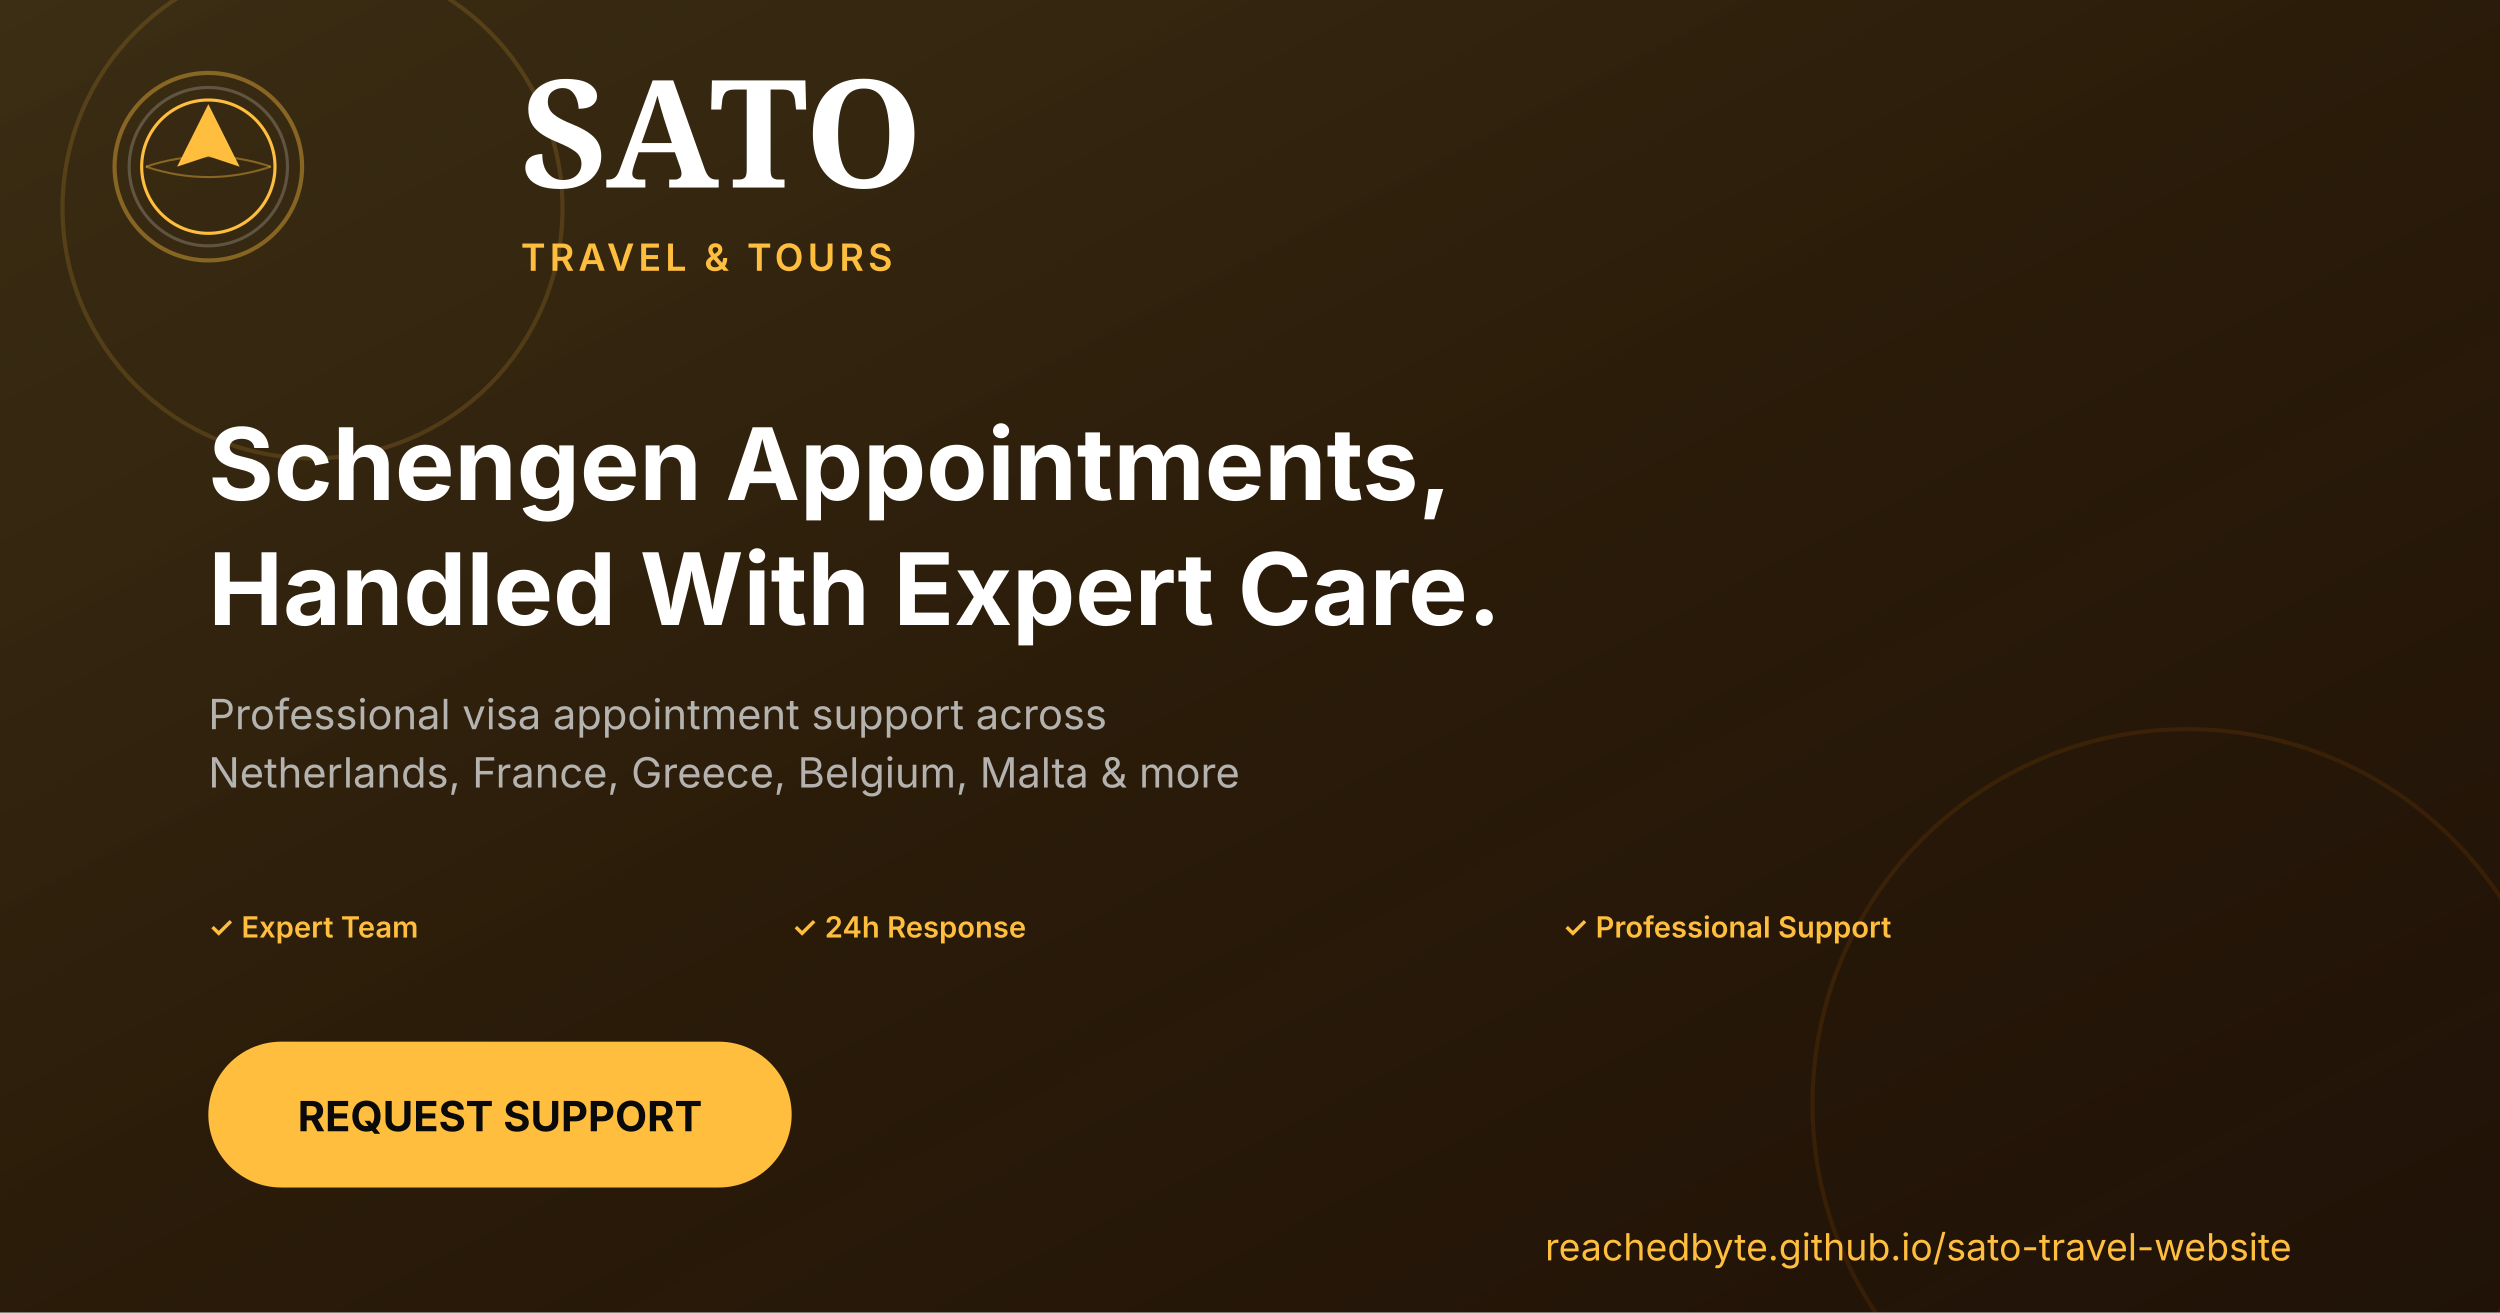
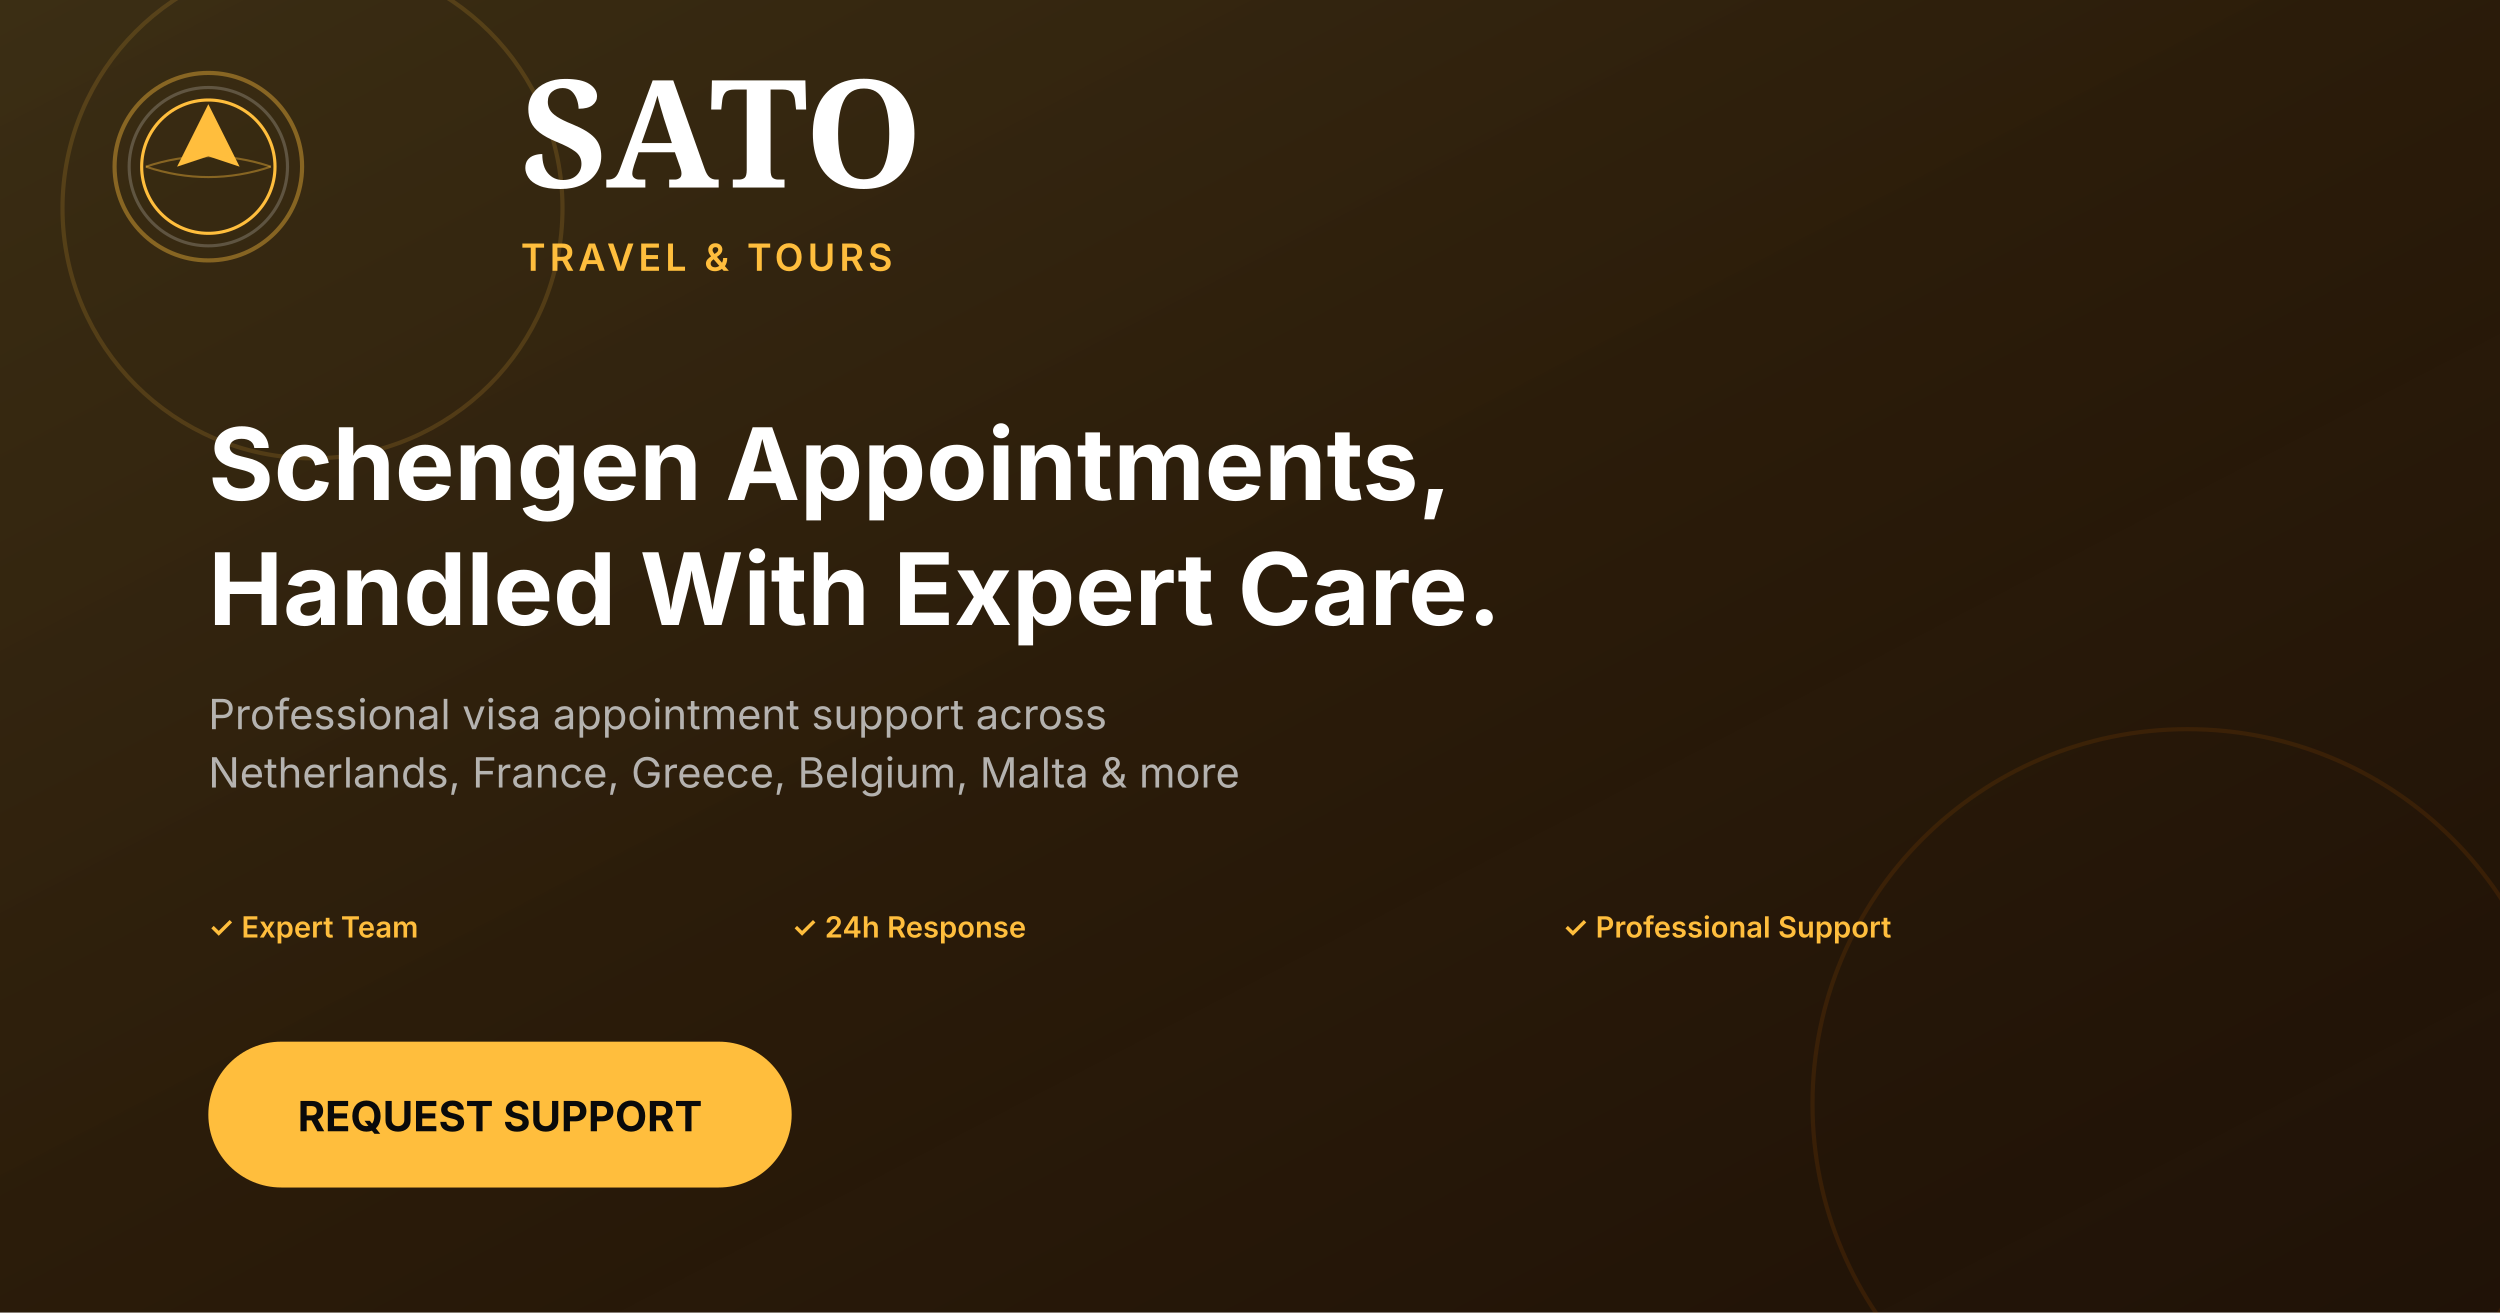
<svg xmlns="http://www.w3.org/2000/svg" width="1200" height="630" viewBox="0 0 1200 630">
  <defs>
    <linearGradient id="bgGradient" x1="0%" y1="0%" x2="100%" y2="100%">
      <stop offset="0%" style="stop-color:#0a0a0a;stop-opacity:1" />
      <stop offset="50%" style="stop-color:#050506;stop-opacity:1" />
      <stop offset="100%" style="stop-color:#070708;stop-opacity:1" />
    </linearGradient>
    <linearGradient id="accentGradient" x1="0%" y1="0%" x2="100%" y2="100%">
      <stop offset="0%" style="stop-color:#ffbe3d;stop-opacity:0.2" />
      <stop offset="100%" style="stop-color:#ff7a00;stop-opacity:0.1" />
    </linearGradient>
  </defs>
  <rect width="1200" height="630" fill="url(#bgGradient)" />
  <rect width="1200" height="630" fill="url(#accentGradient)" />
  <circle cx="150" cy="100" r="120" fill="none" stroke="#ffbe3d" stroke-width="2" opacity="0.15" />
  <circle cx="1050" cy="530" r="180" fill="none" stroke="#ff7a00" stroke-width="2" opacity="0.1" />
  <circle cx="100" cy="80" r="45" fill="none" stroke="#ffbe3d" stroke-width="2" opacity="0.4" />
  <circle cx="100" cy="80" r="38" fill="none" stroke="#ffffff" stroke-width="1.5" opacity="0.2" />
  <circle cx="100" cy="80" r="32" fill="none" stroke="#ffbe3d" stroke-width="1.5" />
  <path d="M 100 50 L 115 80 L 100 75 L 85 80 Z" fill="#ffbe3d" />
  <path d="M 70 80 Q 100 70 130 80" fill="none" stroke="#ffbe3d" stroke-width="1" opacity="0.4" />
  <path d="M 70 80 Q 100 90 130 80" fill="none" stroke="#ffbe3d" stroke-width="1" opacity="0.4" />
  <text x="250" y="90" font-family="'Cormorant Garamond', serif" font-size="72" font-weight="700" fill="#ffffff">SATO</text>
  <text x="250" y="130" font-family="'Inter', sans-serif" font-size="18" font-weight="600" fill="#ffbe3d" letter-spacing="2">TRAVEL &amp; TOURS</text>
  <text x="100" y="240" font-family="'Inter', sans-serif" font-size="48" font-weight="700" fill="#ffffff">
    <tspan x="100" dy="0">Schengen Appointments,</tspan>
    <tspan x="100" dy="60">Handled With Expert Care.</tspan>
  </text>
  <text x="100" y="350" font-family="'Inter', sans-serif" font-size="20" fill="#cccccc" opacity="0.85">
    <tspan x="100" dy="0">Professional visa appointment support across</tspan>
    <tspan x="100" dy="28">Netherlands, France, Greece, Belgium, Malta &amp; more</tspan>
  </text>
  <g>
    <text x="100" y="450" font-family="'Inter', sans-serif" font-size="14" font-weight="600" fill="#ffbe3d">✓ Expert Team</text>
    <text x="380" y="450" font-family="'Inter', sans-serif" font-size="14" font-weight="600" fill="#ffbe3d">✓ 24h Response</text>
    <text x="750" y="450" font-family="'Inter', sans-serif" font-size="14" font-weight="600" fill="#ffbe3d">✓ Professional Support</text>
  </g>
  <rect x="100" y="500" width="280" height="70" rx="35" fill="#ffbe3d" />
  <text x="240" y="543" font-family="'Inter', sans-serif" font-size="20" font-weight="700" fill="#0a0a0a" text-anchor="middle">REQUEST SUPPORT</text>
-   <text x="1100" y="605" font-family="'Inter', sans-serif" font-size="18" fill="#ffbe3d" text-anchor="end">reachedbyte.github.io/sato-travel-website</text>
</svg>
